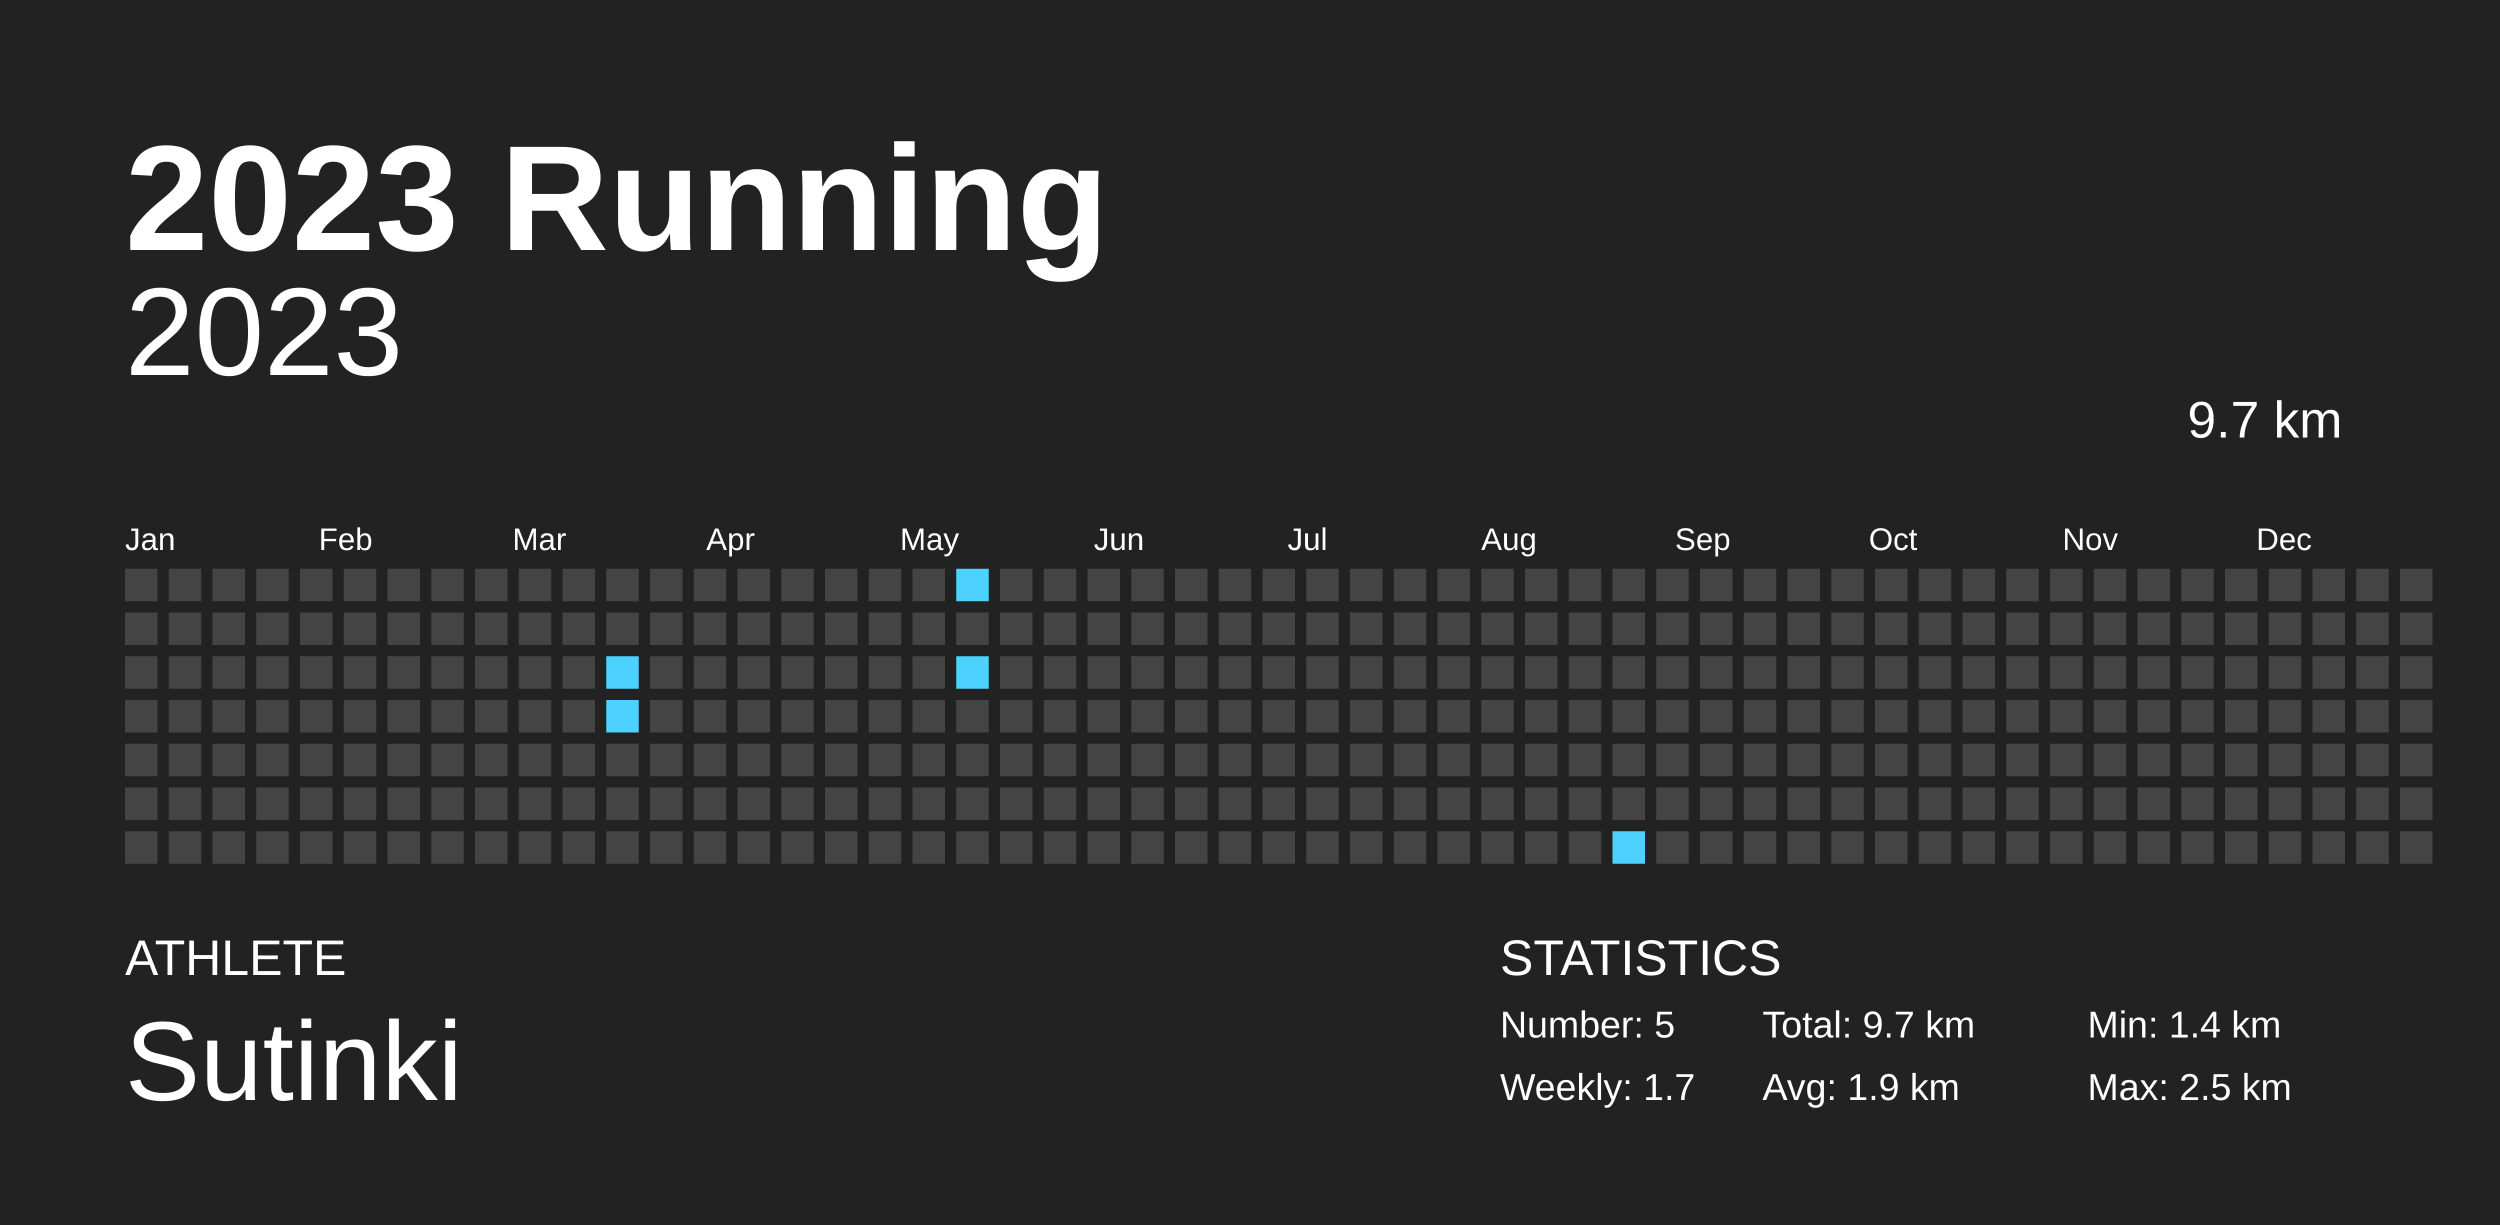
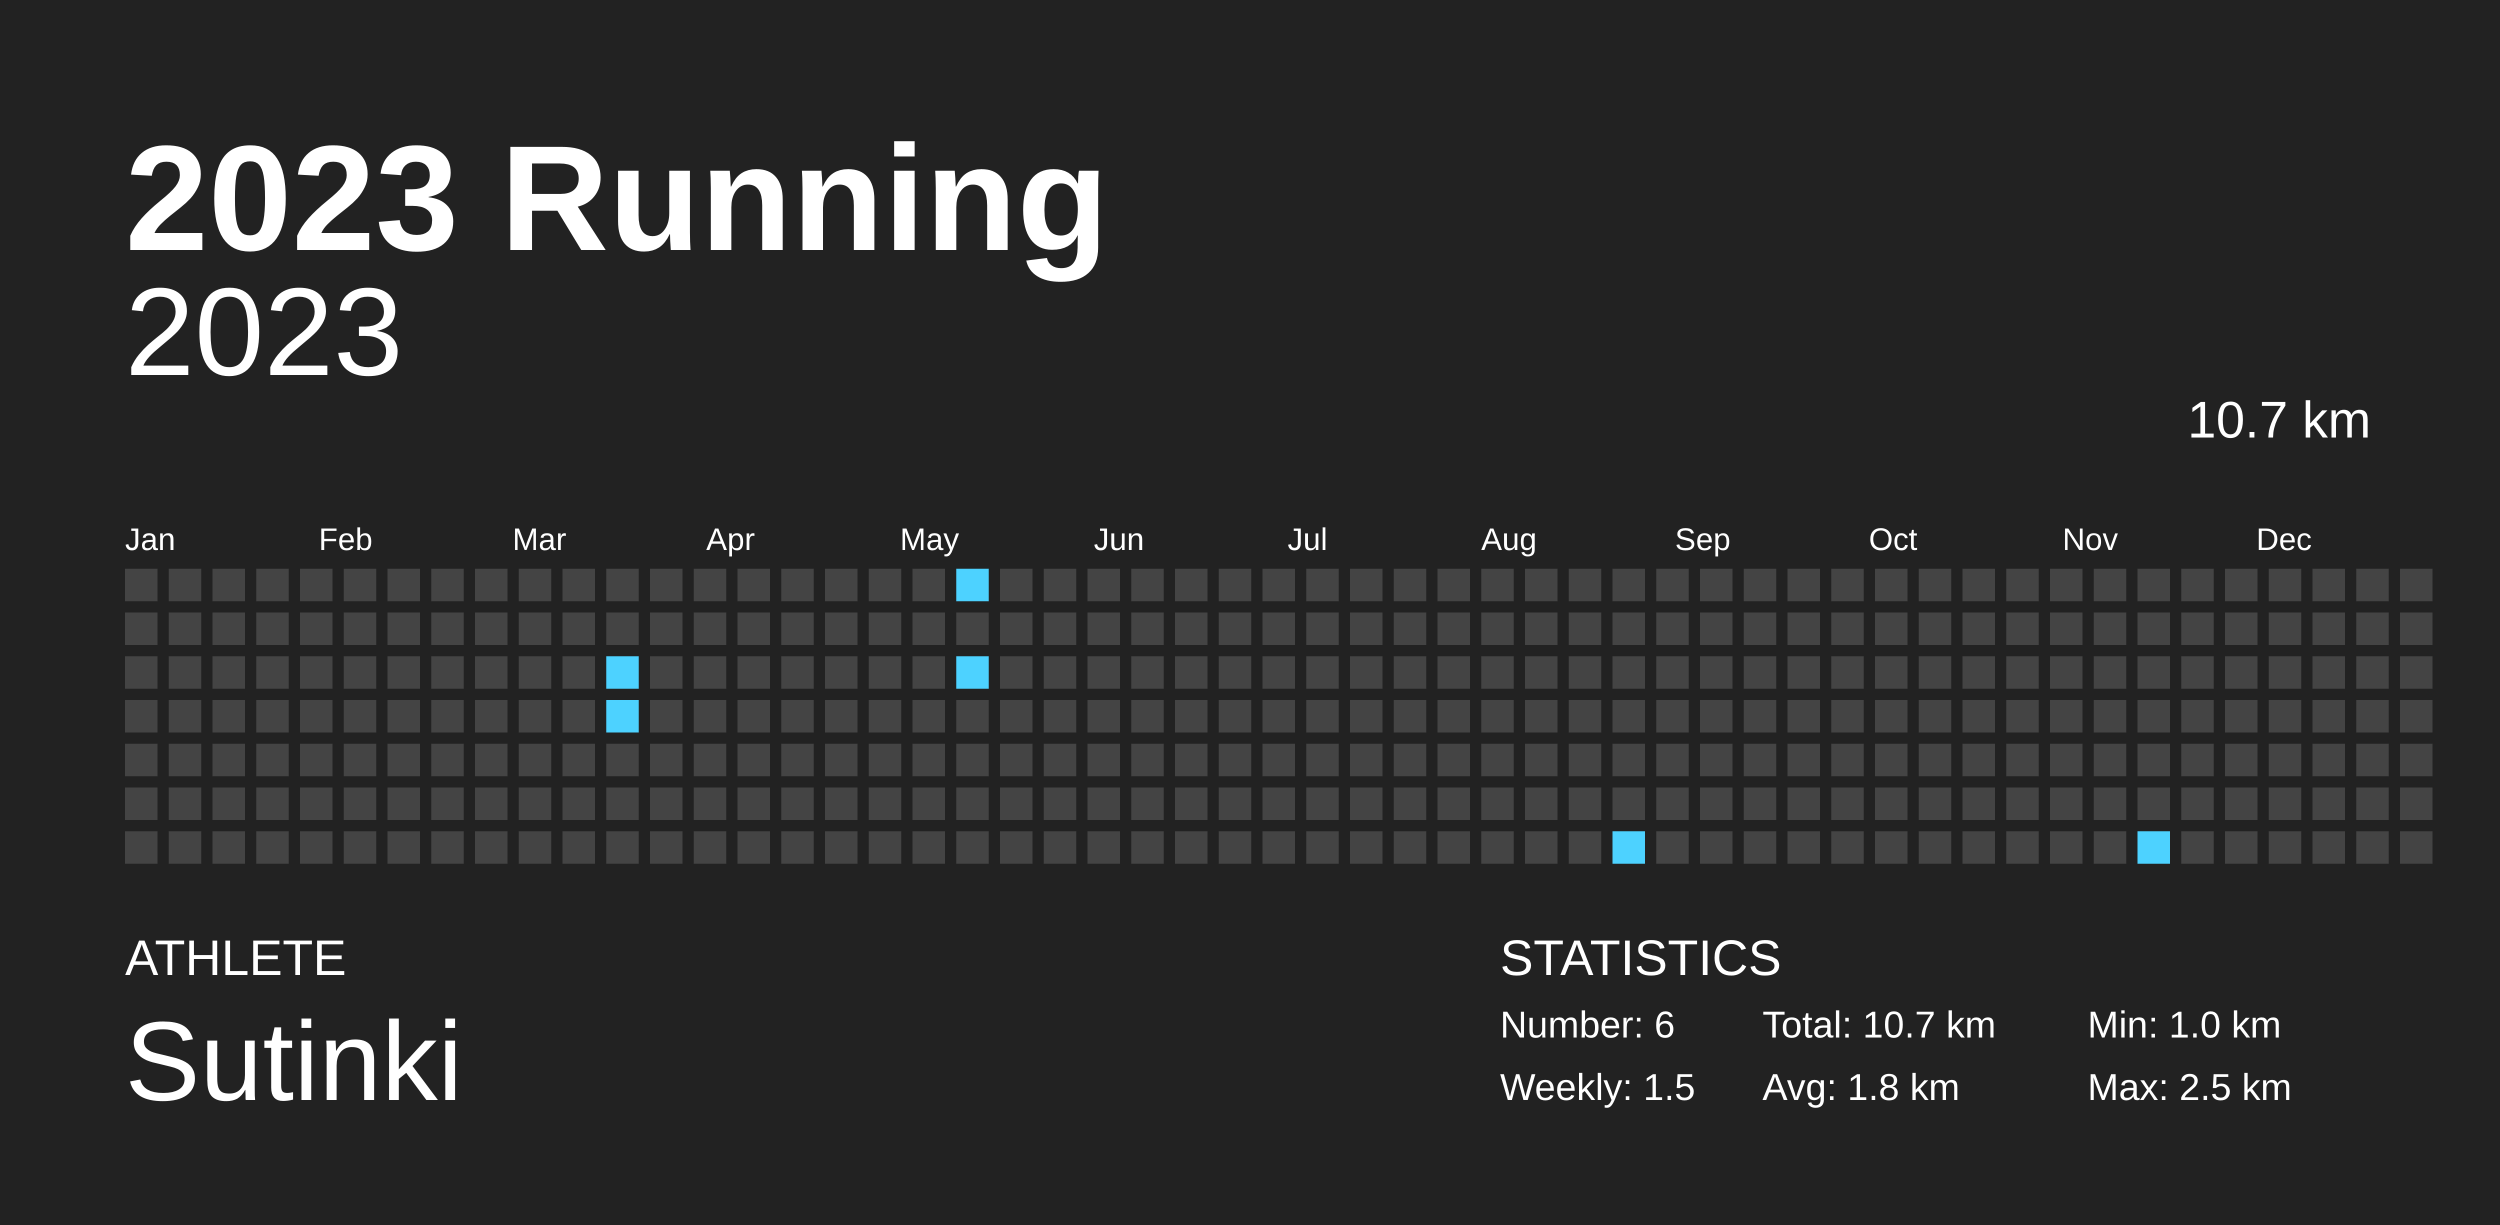
<svg xmlns="http://www.w3.org/2000/svg" baseProfile="full" height="98mm" version="1.1" viewBox="0,0,200,98" width="200mm">
  <defs />
  <rect fill="#222222" height="98" width="200" x="0" y="0" />
  <text fill="#FFFFFF" style="font-size:12px; font-family:Arial; font-weight:bold;" x="10" y="20">2023 Running</text>
  <text fill="#FFFFFF" style="font-size:4px; font-family:Arial" x="10" y="78">ATHLETE</text>
  <text fill="#FFFFFF" style="font-size:9px; font-family:Arial" x="10" y="88">Sutinki</text>
  <text fill="#FFFFFF" style="font-size:4px; font-family:Arial" x="120" y="78">STATISTICS</text>
-   <text fill="#FFFFFF" style="font-size:3px; font-family:Arial" x="120" y="83">Number: 5</text>
-   <text fill="#FFFFFF" style="font-size:3px; font-family:Arial" x="120" y="88">Weekly: 1.7</text>
-   <text fill="#FFFFFF" style="font-size:3px; font-family:Arial" x="141" y="83">Total: 9.7 km</text>
-   <text fill="#FFFFFF" style="font-size:3px; font-family:Arial" x="141" y="88">Avg: 1.9 km</text>
-   <text fill="#FFFFFF" style="font-size:3px; font-family:Arial" x="167" y="83">Min: 1.4 km</text>
+   <text fill="#FFFFFF" style="font-size:3px; font-family:Arial" x="120" y="83">Number: 6</text>
+   <text fill="#FFFFFF" style="font-size:3px; font-family:Arial" x="120" y="88">Weekly: 1.5</text>
+   <text fill="#FFFFFF" style="font-size:3px; font-family:Arial" x="141" y="83">Total: 10.7 km</text>
+   <text fill="#FFFFFF" style="font-size:3px; font-family:Arial" x="141" y="88">Avg: 1.8 km</text>
+   <text fill="#FFFFFF" style="font-size:3px; font-family:Arial" x="167" y="83">Min: 1.0 km</text>
  <text fill="#FFFFFF" style="font-size:3px; font-family:Arial" x="167" y="88">Max: 2.5 km</text>
  <text alignment-baseline="hanging" fill="#FFFFFF" style="font-size:10.0px; font-family:Arial;" x="10" y="30">2023</text>
-   <text alignment-baseline="hanging" fill="#FFFFFF" style="font-size:4.125px; font-family:Arial;" x="175" y="35">9.7 km</text>
+   <text alignment-baseline="hanging" fill="#FFFFFF" style="font-size:4.125px; font-family:Arial;" x="175" y="35">10.7 km</text>
  <text fill="#FFFFFF" style="font-size:2.5px; font-family:Arial" x="10.0" y="44">Jan</text>
  <text fill="#FFFFFF" style="font-size:2.5px; font-family:Arial" x="25.5" y="44">Feb</text>
  <text fill="#FFFFFF" style="font-size:2.5px; font-family:Arial" x="41.0" y="44">Mar</text>
  <text fill="#FFFFFF" style="font-size:2.5px; font-family:Arial" x="56.5" y="44">Apr</text>
  <text fill="#FFFFFF" style="font-size:2.5px; font-family:Arial" x="72.0" y="44">May</text>
  <text fill="#FFFFFF" style="font-size:2.5px; font-family:Arial" x="87.5" y="44">Jun</text>
  <text fill="#FFFFFF" style="font-size:2.5px; font-family:Arial" x="103.0" y="44">Jul</text>
  <text fill="#FFFFFF" style="font-size:2.5px; font-family:Arial" x="118.5" y="44">Aug</text>
  <text fill="#FFFFFF" style="font-size:2.5px; font-family:Arial" x="134.0" y="44">Sep</text>
  <text fill="#FFFFFF" style="font-size:2.5px; font-family:Arial" x="149.5" y="44">Oct</text>
  <text fill="#FFFFFF" style="font-size:2.5px; font-family:Arial" x="165.0" y="44">Nov</text>
  <text fill="#FFFFFF" style="font-size:2.5px; font-family:Arial" x="180.5" y="44">Dec</text>
  <rect fill="#444444" height="2.6" width="2.6" x="10.0" y="45.5" />
  <rect fill="#444444" height="2.6" width="2.6" x="10.0" y="49.0" />
  <rect fill="#444444" height="2.6" width="2.6" x="10.0" y="52.5" />
  <rect fill="#444444" height="2.6" width="2.6" x="10.0" y="56.0" />
  <rect fill="#444444" height="2.6" width="2.6" x="10.0" y="59.5" />
  <rect fill="#444444" height="2.6" width="2.6" x="10.0" y="63.0" />
  <rect fill="#444444" height="2.6" width="2.6" x="10.0" y="66.5" />
  <rect fill="#444444" height="2.6" width="2.6" x="13.5" y="45.5" />
  <rect fill="#444444" height="2.6" width="2.6" x="13.5" y="49.0" />
  <rect fill="#444444" height="2.6" width="2.6" x="13.5" y="52.5" />
  <rect fill="#444444" height="2.6" width="2.6" x="13.5" y="56.0" />
  <rect fill="#444444" height="2.6" width="2.6" x="13.5" y="59.5" />
  <rect fill="#444444" height="2.6" width="2.6" x="13.5" y="63.0" />
  <rect fill="#444444" height="2.6" width="2.6" x="13.5" y="66.5" />
  <rect fill="#444444" height="2.6" width="2.6" x="17.0" y="45.5" />
  <rect fill="#444444" height="2.6" width="2.6" x="17.0" y="49.0" />
  <rect fill="#444444" height="2.6" width="2.6" x="17.0" y="52.5" />
  <rect fill="#444444" height="2.6" width="2.6" x="17.0" y="56.0" />
  <rect fill="#444444" height="2.6" width="2.6" x="17.0" y="59.5" />
  <rect fill="#444444" height="2.6" width="2.6" x="17.0" y="63.0" />
  <rect fill="#444444" height="2.6" width="2.6" x="17.0" y="66.5" />
  <rect fill="#444444" height="2.6" width="2.6" x="20.5" y="45.5" />
  <rect fill="#444444" height="2.6" width="2.6" x="20.5" y="49.0" />
  <rect fill="#444444" height="2.6" width="2.6" x="20.5" y="52.5" />
  <rect fill="#444444" height="2.6" width="2.6" x="20.5" y="56.0" />
  <rect fill="#444444" height="2.6" width="2.6" x="20.5" y="59.5" />
  <rect fill="#444444" height="2.6" width="2.6" x="20.5" y="63.0" />
  <rect fill="#444444" height="2.6" width="2.6" x="20.5" y="66.5" />
  <rect fill="#444444" height="2.6" width="2.6" x="24.0" y="45.5" />
  <rect fill="#444444" height="2.6" width="2.6" x="24.0" y="49.0" />
  <rect fill="#444444" height="2.6" width="2.6" x="24.0" y="52.5" />
  <rect fill="#444444" height="2.6" width="2.6" x="24.0" y="56.0" />
  <rect fill="#444444" height="2.6" width="2.6" x="24.0" y="59.5" />
  <rect fill="#444444" height="2.6" width="2.6" x="24.0" y="63.0" />
  <rect fill="#444444" height="2.6" width="2.6" x="24.0" y="66.5" />
  <rect fill="#444444" height="2.6" width="2.6" x="27.5" y="45.5" />
  <rect fill="#444444" height="2.6" width="2.6" x="27.5" y="49.0" />
  <rect fill="#444444" height="2.6" width="2.6" x="27.5" y="52.5" />
  <rect fill="#444444" height="2.6" width="2.6" x="27.5" y="56.0" />
  <rect fill="#444444" height="2.6" width="2.6" x="27.5" y="59.5" />
  <rect fill="#444444" height="2.6" width="2.6" x="27.5" y="63.0" />
  <rect fill="#444444" height="2.6" width="2.6" x="27.5" y="66.5" />
  <rect fill="#444444" height="2.6" width="2.6" x="31.0" y="45.5" />
  <rect fill="#444444" height="2.6" width="2.6" x="31.0" y="49.0" />
  <rect fill="#444444" height="2.6" width="2.6" x="31.0" y="52.5" />
  <rect fill="#444444" height="2.6" width="2.6" x="31.0" y="56.0" />
  <rect fill="#444444" height="2.6" width="2.6" x="31.0" y="59.5" />
  <rect fill="#444444" height="2.6" width="2.6" x="31.0" y="63.0" />
  <rect fill="#444444" height="2.6" width="2.6" x="31.0" y="66.5" />
  <rect fill="#444444" height="2.6" width="2.6" x="34.5" y="45.5" />
  <rect fill="#444444" height="2.6" width="2.6" x="34.5" y="49.0" />
  <rect fill="#444444" height="2.6" width="2.6" x="34.5" y="52.5" />
  <rect fill="#444444" height="2.6" width="2.6" x="34.5" y="56.0" />
  <rect fill="#444444" height="2.6" width="2.6" x="34.5" y="59.5" />
  <rect fill="#444444" height="2.6" width="2.6" x="34.5" y="63.0" />
  <rect fill="#444444" height="2.6" width="2.6" x="34.5" y="66.5" />
  <rect fill="#444444" height="2.6" width="2.6" x="38.0" y="45.5" />
  <rect fill="#444444" height="2.6" width="2.6" x="38.0" y="49.0" />
  <rect fill="#444444" height="2.6" width="2.6" x="38.0" y="52.5" />
  <rect fill="#444444" height="2.6" width="2.6" x="38.0" y="56.0" />
  <rect fill="#444444" height="2.6" width="2.6" x="38.0" y="59.5" />
  <rect fill="#444444" height="2.6" width="2.6" x="38.0" y="63.0" />
  <rect fill="#444444" height="2.6" width="2.6" x="38.0" y="66.5" />
  <rect fill="#444444" height="2.6" width="2.6" x="41.5" y="45.5" />
  <rect fill="#444444" height="2.6" width="2.6" x="41.5" y="49.0" />
  <rect fill="#444444" height="2.6" width="2.6" x="41.5" y="52.5" />
  <rect fill="#444444" height="2.6" width="2.6" x="41.5" y="56.0" />
  <rect fill="#444444" height="2.6" width="2.6" x="41.5" y="59.5" />
  <rect fill="#444444" height="2.6" width="2.6" x="41.5" y="63.0" />
  <rect fill="#444444" height="2.6" width="2.6" x="41.5" y="66.5" />
  <rect fill="#444444" height="2.6" width="2.6" x="45.0" y="45.5" />
  <rect fill="#444444" height="2.6" width="2.6" x="45.0" y="49.0" />
  <rect fill="#444444" height="2.6" width="2.6" x="45.0" y="52.5" />
  <rect fill="#444444" height="2.6" width="2.6" x="45.0" y="56.0" />
  <rect fill="#444444" height="2.6" width="2.6" x="45.0" y="59.5" />
  <rect fill="#444444" height="2.6" width="2.6" x="45.0" y="63.0" />
  <rect fill="#444444" height="2.6" width="2.6" x="45.0" y="66.5" />
  <rect fill="#444444" height="2.6" width="2.6" x="48.5" y="45.5" />
  <rect fill="#444444" height="2.6" width="2.6" x="48.5" y="49.0" />
  <rect fill="#4dd2ff" height="2.6" width="2.6" x="48.5" y="52.5" />
  <rect fill="#4dd2ff" height="2.6" width="2.6" x="48.5" y="56.0" />
  <rect fill="#444444" height="2.6" width="2.6" x="48.5" y="59.5" />
  <rect fill="#444444" height="2.6" width="2.6" x="48.5" y="63.0" />
  <rect fill="#444444" height="2.6" width="2.6" x="48.5" y="66.5" />
  <rect fill="#444444" height="2.6" width="2.6" x="52.0" y="45.5" />
  <rect fill="#444444" height="2.6" width="2.6" x="52.0" y="49.0" />
  <rect fill="#444444" height="2.6" width="2.6" x="52.0" y="52.5" />
  <rect fill="#444444" height="2.6" width="2.6" x="52.0" y="56.0" />
  <rect fill="#444444" height="2.6" width="2.6" x="52.0" y="59.5" />
  <rect fill="#444444" height="2.6" width="2.6" x="52.0" y="63.0" />
  <rect fill="#444444" height="2.6" width="2.6" x="52.0" y="66.5" />
  <rect fill="#444444" height="2.6" width="2.6" x="55.5" y="45.5" />
  <rect fill="#444444" height="2.6" width="2.6" x="55.5" y="49.0" />
  <rect fill="#444444" height="2.6" width="2.6" x="55.5" y="52.5" />
  <rect fill="#444444" height="2.6" width="2.6" x="55.5" y="56.0" />
  <rect fill="#444444" height="2.6" width="2.6" x="55.5" y="59.5" />
  <rect fill="#444444" height="2.6" width="2.6" x="55.5" y="63.0" />
  <rect fill="#444444" height="2.6" width="2.6" x="55.5" y="66.5" />
  <rect fill="#444444" height="2.6" width="2.6" x="59.0" y="45.5" />
  <rect fill="#444444" height="2.6" width="2.6" x="59.0" y="49.0" />
  <rect fill="#444444" height="2.6" width="2.6" x="59.0" y="52.5" />
  <rect fill="#444444" height="2.6" width="2.6" x="59.0" y="56.0" />
  <rect fill="#444444" height="2.6" width="2.6" x="59.0" y="59.5" />
  <rect fill="#444444" height="2.6" width="2.6" x="59.0" y="63.0" />
  <rect fill="#444444" height="2.6" width="2.6" x="59.0" y="66.5" />
  <rect fill="#444444" height="2.6" width="2.6" x="62.5" y="45.5" />
  <rect fill="#444444" height="2.6" width="2.6" x="62.5" y="49.0" />
  <rect fill="#444444" height="2.6" width="2.6" x="62.5" y="52.5" />
  <rect fill="#444444" height="2.6" width="2.6" x="62.5" y="56.0" />
  <rect fill="#444444" height="2.6" width="2.6" x="62.5" y="59.5" />
  <rect fill="#444444" height="2.6" width="2.6" x="62.5" y="63.0" />
  <rect fill="#444444" height="2.6" width="2.6" x="62.5" y="66.5" />
  <rect fill="#444444" height="2.6" width="2.6" x="66.0" y="45.5" />
  <rect fill="#444444" height="2.6" width="2.6" x="66.0" y="49.0" />
  <rect fill="#444444" height="2.6" width="2.6" x="66.0" y="52.5" />
  <rect fill="#444444" height="2.6" width="2.6" x="66.0" y="56.0" />
  <rect fill="#444444" height="2.6" width="2.6" x="66.0" y="59.5" />
  <rect fill="#444444" height="2.6" width="2.6" x="66.0" y="63.0" />
  <rect fill="#444444" height="2.6" width="2.6" x="66.0" y="66.5" />
  <rect fill="#444444" height="2.6" width="2.6" x="69.5" y="45.5" />
  <rect fill="#444444" height="2.6" width="2.6" x="69.5" y="49.0" />
  <rect fill="#444444" height="2.6" width="2.6" x="69.5" y="52.5" />
  <rect fill="#444444" height="2.6" width="2.6" x="69.5" y="56.0" />
  <rect fill="#444444" height="2.6" width="2.6" x="69.5" y="59.5" />
  <rect fill="#444444" height="2.6" width="2.6" x="69.5" y="63.0" />
  <rect fill="#444444" height="2.6" width="2.6" x="69.5" y="66.5" />
  <rect fill="#444444" height="2.6" width="2.6" x="73.0" y="45.5" />
  <rect fill="#444444" height="2.6" width="2.6" x="73.0" y="49.0" />
  <rect fill="#444444" height="2.6" width="2.6" x="73.0" y="52.5" />
  <rect fill="#444444" height="2.6" width="2.6" x="73.0" y="56.0" />
  <rect fill="#444444" height="2.6" width="2.6" x="73.0" y="59.5" />
  <rect fill="#444444" height="2.6" width="2.6" x="73.0" y="63.0" />
  <rect fill="#444444" height="2.6" width="2.6" x="73.0" y="66.5" />
  <rect fill="#4dd2ff" height="2.6" width="2.6" x="76.5" y="45.5" />
  <rect fill="#444444" height="2.6" width="2.6" x="76.5" y="49.0" />
  <rect fill="#4dd2ff" height="2.6" width="2.6" x="76.5" y="52.5" />
  <rect fill="#444444" height="2.6" width="2.6" x="76.5" y="56.0" />
  <rect fill="#444444" height="2.6" width="2.6" x="76.5" y="59.5" />
  <rect fill="#444444" height="2.6" width="2.6" x="76.5" y="63.0" />
  <rect fill="#444444" height="2.6" width="2.6" x="76.5" y="66.5" />
  <rect fill="#444444" height="2.6" width="2.6" x="80.0" y="45.5" />
  <rect fill="#444444" height="2.6" width="2.6" x="80.0" y="49.0" />
  <rect fill="#444444" height="2.6" width="2.6" x="80.0" y="52.5" />
  <rect fill="#444444" height="2.6" width="2.6" x="80.0" y="56.0" />
  <rect fill="#444444" height="2.6" width="2.6" x="80.0" y="59.5" />
  <rect fill="#444444" height="2.6" width="2.6" x="80.0" y="63.0" />
  <rect fill="#444444" height="2.6" width="2.6" x="80.0" y="66.5" />
  <rect fill="#444444" height="2.6" width="2.6" x="83.5" y="45.5" />
  <rect fill="#444444" height="2.6" width="2.6" x="83.5" y="49.0" />
  <rect fill="#444444" height="2.6" width="2.6" x="83.5" y="52.5" />
  <rect fill="#444444" height="2.6" width="2.6" x="83.5" y="56.0" />
  <rect fill="#444444" height="2.6" width="2.6" x="83.5" y="59.5" />
  <rect fill="#444444" height="2.6" width="2.6" x="83.5" y="63.0" />
  <rect fill="#444444" height="2.6" width="2.6" x="83.5" y="66.5" />
  <rect fill="#444444" height="2.6" width="2.6" x="87.0" y="45.5" />
  <rect fill="#444444" height="2.6" width="2.6" x="87.0" y="49.0" />
  <rect fill="#444444" height="2.6" width="2.6" x="87.0" y="52.5" />
  <rect fill="#444444" height="2.6" width="2.6" x="87.0" y="56.0" />
  <rect fill="#444444" height="2.6" width="2.6" x="87.0" y="59.5" />
  <rect fill="#444444" height="2.6" width="2.6" x="87.0" y="63.0" />
  <rect fill="#444444" height="2.6" width="2.6" x="87.0" y="66.5" />
  <rect fill="#444444" height="2.6" width="2.6" x="90.5" y="45.5" />
  <rect fill="#444444" height="2.6" width="2.6" x="90.5" y="49.0" />
  <rect fill="#444444" height="2.6" width="2.6" x="90.5" y="52.5" />
  <rect fill="#444444" height="2.6" width="2.6" x="90.5" y="56.0" />
  <rect fill="#444444" height="2.6" width="2.6" x="90.5" y="59.5" />
  <rect fill="#444444" height="2.6" width="2.6" x="90.5" y="63.0" />
  <rect fill="#444444" height="2.6" width="2.6" x="90.5" y="66.5" />
  <rect fill="#444444" height="2.6" width="2.6" x="94.0" y="45.5" />
  <rect fill="#444444" height="2.6" width="2.6" x="94.0" y="49.0" />
  <rect fill="#444444" height="2.6" width="2.6" x="94.0" y="52.5" />
  <rect fill="#444444" height="2.6" width="2.6" x="94.0" y="56.0" />
  <rect fill="#444444" height="2.6" width="2.6" x="94.0" y="59.5" />
  <rect fill="#444444" height="2.6" width="2.6" x="94.0" y="63.0" />
  <rect fill="#444444" height="2.6" width="2.6" x="94.0" y="66.5" />
  <rect fill="#444444" height="2.6" width="2.6" x="97.5" y="45.5" />
  <rect fill="#444444" height="2.6" width="2.6" x="97.5" y="49.0" />
  <rect fill="#444444" height="2.6" width="2.6" x="97.5" y="52.5" />
  <rect fill="#444444" height="2.6" width="2.6" x="97.5" y="56.0" />
  <rect fill="#444444" height="2.6" width="2.6" x="97.5" y="59.5" />
  <rect fill="#444444" height="2.6" width="2.6" x="97.5" y="63.0" />
  <rect fill="#444444" height="2.6" width="2.6" x="97.5" y="66.5" />
  <rect fill="#444444" height="2.6" width="2.6" x="101.0" y="45.5" />
  <rect fill="#444444" height="2.6" width="2.6" x="101.0" y="49.0" />
  <rect fill="#444444" height="2.6" width="2.6" x="101.0" y="52.5" />
  <rect fill="#444444" height="2.6" width="2.6" x="101.0" y="56.0" />
  <rect fill="#444444" height="2.6" width="2.6" x="101.0" y="59.5" />
  <rect fill="#444444" height="2.6" width="2.6" x="101.0" y="63.0" />
  <rect fill="#444444" height="2.6" width="2.6" x="101.0" y="66.5" />
  <rect fill="#444444" height="2.6" width="2.6" x="104.5" y="45.5" />
  <rect fill="#444444" height="2.6" width="2.6" x="104.5" y="49.0" />
  <rect fill="#444444" height="2.6" width="2.6" x="104.5" y="52.5" />
  <rect fill="#444444" height="2.6" width="2.6" x="104.5" y="56.0" />
  <rect fill="#444444" height="2.6" width="2.6" x="104.5" y="59.5" />
  <rect fill="#444444" height="2.6" width="2.6" x="104.5" y="63.0" />
  <rect fill="#444444" height="2.6" width="2.6" x="104.5" y="66.5" />
  <rect fill="#444444" height="2.6" width="2.6" x="108.0" y="45.5" />
  <rect fill="#444444" height="2.6" width="2.6" x="108.0" y="49.0" />
  <rect fill="#444444" height="2.6" width="2.6" x="108.0" y="52.5" />
  <rect fill="#444444" height="2.6" width="2.6" x="108.0" y="56.0" />
  <rect fill="#444444" height="2.6" width="2.6" x="108.0" y="59.5" />
  <rect fill="#444444" height="2.6" width="2.6" x="108.0" y="63.0" />
  <rect fill="#444444" height="2.6" width="2.6" x="108.0" y="66.5" />
  <rect fill="#444444" height="2.6" width="2.6" x="111.5" y="45.5" />
  <rect fill="#444444" height="2.6" width="2.6" x="111.5" y="49.0" />
  <rect fill="#444444" height="2.6" width="2.6" x="111.5" y="52.5" />
  <rect fill="#444444" height="2.6" width="2.6" x="111.5" y="56.0" />
  <rect fill="#444444" height="2.6" width="2.6" x="111.5" y="59.5" />
  <rect fill="#444444" height="2.6" width="2.6" x="111.5" y="63.0" />
  <rect fill="#444444" height="2.6" width="2.6" x="111.5" y="66.5" />
  <rect fill="#444444" height="2.6" width="2.6" x="115.0" y="45.5" />
  <rect fill="#444444" height="2.6" width="2.6" x="115.0" y="49.0" />
  <rect fill="#444444" height="2.6" width="2.6" x="115.0" y="52.5" />
  <rect fill="#444444" height="2.6" width="2.6" x="115.0" y="56.0" />
  <rect fill="#444444" height="2.6" width="2.6" x="115.0" y="59.5" />
  <rect fill="#444444" height="2.6" width="2.6" x="115.0" y="63.0" />
  <rect fill="#444444" height="2.6" width="2.6" x="115.0" y="66.5" />
  <rect fill="#444444" height="2.6" width="2.6" x="118.5" y="45.5" />
  <rect fill="#444444" height="2.6" width="2.6" x="118.5" y="49.0" />
  <rect fill="#444444" height="2.6" width="2.6" x="118.5" y="52.5" />
  <rect fill="#444444" height="2.6" width="2.6" x="118.5" y="56.0" />
  <rect fill="#444444" height="2.6" width="2.6" x="118.5" y="59.5" />
  <rect fill="#444444" height="2.6" width="2.6" x="118.5" y="63.0" />
  <rect fill="#444444" height="2.6" width="2.6" x="118.5" y="66.5" />
  <rect fill="#444444" height="2.6" width="2.6" x="122.0" y="45.5" />
  <rect fill="#444444" height="2.6" width="2.6" x="122.0" y="49.0" />
  <rect fill="#444444" height="2.6" width="2.6" x="122.0" y="52.5" />
  <rect fill="#444444" height="2.6" width="2.6" x="122.0" y="56.0" />
  <rect fill="#444444" height="2.6" width="2.6" x="122.0" y="59.5" />
  <rect fill="#444444" height="2.6" width="2.6" x="122.0" y="63.0" />
  <rect fill="#444444" height="2.6" width="2.6" x="122.0" y="66.5" />
  <rect fill="#444444" height="2.6" width="2.6" x="125.5" y="45.5" />
  <rect fill="#444444" height="2.6" width="2.6" x="125.5" y="49.0" />
  <rect fill="#444444" height="2.6" width="2.6" x="125.5" y="52.5" />
  <rect fill="#444444" height="2.6" width="2.6" x="125.5" y="56.0" />
  <rect fill="#444444" height="2.6" width="2.6" x="125.5" y="59.5" />
  <rect fill="#444444" height="2.6" width="2.6" x="125.5" y="63.0" />
  <rect fill="#444444" height="2.6" width="2.6" x="125.5" y="66.5" />
  <rect fill="#444444" height="2.6" width="2.6" x="129.0" y="45.5" />
  <rect fill="#444444" height="2.6" width="2.6" x="129.0" y="49.0" />
  <rect fill="#444444" height="2.6" width="2.6" x="129.0" y="52.5" />
  <rect fill="#444444" height="2.6" width="2.6" x="129.0" y="56.0" />
  <rect fill="#444444" height="2.6" width="2.6" x="129.0" y="59.5" />
  <rect fill="#444444" height="2.6" width="2.6" x="129.0" y="63.0" />
  <rect fill="#4dd2ff" height="2.6" width="2.6" x="129.0" y="66.5" />
  <rect fill="#444444" height="2.6" width="2.6" x="132.5" y="45.5" />
  <rect fill="#444444" height="2.6" width="2.6" x="132.5" y="49.0" />
  <rect fill="#444444" height="2.6" width="2.6" x="132.5" y="52.5" />
  <rect fill="#444444" height="2.6" width="2.6" x="132.5" y="56.0" />
  <rect fill="#444444" height="2.6" width="2.6" x="132.5" y="59.5" />
  <rect fill="#444444" height="2.6" width="2.6" x="132.5" y="63.0" />
  <rect fill="#444444" height="2.6" width="2.6" x="132.5" y="66.5" />
  <rect fill="#444444" height="2.6" width="2.6" x="136.0" y="45.5" />
  <rect fill="#444444" height="2.6" width="2.6" x="136.0" y="49.0" />
  <rect fill="#444444" height="2.6" width="2.6" x="136.0" y="52.5" />
  <rect fill="#444444" height="2.6" width="2.6" x="136.0" y="56.0" />
  <rect fill="#444444" height="2.6" width="2.6" x="136.0" y="59.5" />
  <rect fill="#444444" height="2.6" width="2.6" x="136.0" y="63.0" />
  <rect fill="#444444" height="2.6" width="2.6" x="136.0" y="66.5" />
  <rect fill="#444444" height="2.6" width="2.6" x="139.5" y="45.5" />
  <rect fill="#444444" height="2.6" width="2.6" x="139.5" y="49.0" />
  <rect fill="#444444" height="2.6" width="2.6" x="139.5" y="52.5" />
  <rect fill="#444444" height="2.6" width="2.6" x="139.5" y="56.0" />
  <rect fill="#444444" height="2.6" width="2.6" x="139.5" y="59.5" />
  <rect fill="#444444" height="2.6" width="2.6" x="139.5" y="63.0" />
  <rect fill="#444444" height="2.6" width="2.6" x="139.5" y="66.5" />
  <rect fill="#444444" height="2.6" width="2.6" x="143.0" y="45.5" />
  <rect fill="#444444" height="2.6" width="2.6" x="143.0" y="49.0" />
  <rect fill="#444444" height="2.6" width="2.6" x="143.0" y="52.5" />
  <rect fill="#444444" height="2.6" width="2.6" x="143.0" y="56.0" />
  <rect fill="#444444" height="2.6" width="2.6" x="143.0" y="59.5" />
  <rect fill="#444444" height="2.6" width="2.6" x="143.0" y="63.0" />
  <rect fill="#444444" height="2.6" width="2.6" x="143.0" y="66.5" />
  <rect fill="#444444" height="2.6" width="2.6" x="146.5" y="45.5" />
  <rect fill="#444444" height="2.6" width="2.6" x="146.5" y="49.0" />
  <rect fill="#444444" height="2.6" width="2.6" x="146.5" y="52.5" />
  <rect fill="#444444" height="2.6" width="2.6" x="146.5" y="56.0" />
  <rect fill="#444444" height="2.6" width="2.6" x="146.5" y="59.5" />
  <rect fill="#444444" height="2.6" width="2.6" x="146.5" y="63.0" />
  <rect fill="#444444" height="2.6" width="2.6" x="146.5" y="66.5" />
  <rect fill="#444444" height="2.6" width="2.6" x="150.0" y="45.5" />
  <rect fill="#444444" height="2.6" width="2.6" x="150.0" y="49.0" />
  <rect fill="#444444" height="2.6" width="2.6" x="150.0" y="52.5" />
  <rect fill="#444444" height="2.6" width="2.6" x="150.0" y="56.0" />
  <rect fill="#444444" height="2.6" width="2.6" x="150.0" y="59.5" />
  <rect fill="#444444" height="2.6" width="2.6" x="150.0" y="63.0" />
  <rect fill="#444444" height="2.6" width="2.6" x="150.0" y="66.5" />
  <rect fill="#444444" height="2.6" width="2.6" x="153.5" y="45.5" />
  <rect fill="#444444" height="2.6" width="2.6" x="153.5" y="49.0" />
  <rect fill="#444444" height="2.6" width="2.6" x="153.5" y="52.5" />
  <rect fill="#444444" height="2.6" width="2.6" x="153.5" y="56.0" />
  <rect fill="#444444" height="2.6" width="2.6" x="153.5" y="59.5" />
  <rect fill="#444444" height="2.6" width="2.6" x="153.5" y="63.0" />
  <rect fill="#444444" height="2.6" width="2.6" x="153.5" y="66.5" />
  <rect fill="#444444" height="2.6" width="2.6" x="157.0" y="45.5" />
  <rect fill="#444444" height="2.6" width="2.6" x="157.0" y="49.0" />
  <rect fill="#444444" height="2.6" width="2.6" x="157.0" y="52.5" />
  <rect fill="#444444" height="2.6" width="2.6" x="157.0" y="56.0" />
  <rect fill="#444444" height="2.6" width="2.6" x="157.0" y="59.5" />
  <rect fill="#444444" height="2.6" width="2.6" x="157.0" y="63.0" />
  <rect fill="#444444" height="2.6" width="2.6" x="157.0" y="66.5" />
  <rect fill="#444444" height="2.6" width="2.6" x="160.5" y="45.5" />
  <rect fill="#444444" height="2.6" width="2.6" x="160.5" y="49.0" />
  <rect fill="#444444" height="2.6" width="2.6" x="160.5" y="52.5" />
  <rect fill="#444444" height="2.6" width="2.6" x="160.5" y="56.0" />
  <rect fill="#444444" height="2.6" width="2.6" x="160.5" y="59.5" />
  <rect fill="#444444" height="2.6" width="2.6" x="160.5" y="63.0" />
  <rect fill="#444444" height="2.6" width="2.6" x="160.5" y="66.5" />
  <rect fill="#444444" height="2.6" width="2.6" x="164.0" y="45.5" />
  <rect fill="#444444" height="2.6" width="2.6" x="164.0" y="49.0" />
  <rect fill="#444444" height="2.6" width="2.6" x="164.0" y="52.5" />
  <rect fill="#444444" height="2.6" width="2.6" x="164.0" y="56.0" />
  <rect fill="#444444" height="2.6" width="2.6" x="164.0" y="59.5" />
  <rect fill="#444444" height="2.6" width="2.6" x="164.0" y="63.0" />
  <rect fill="#444444" height="2.6" width="2.6" x="164.0" y="66.5" />
  <rect fill="#444444" height="2.6" width="2.6" x="167.5" y="45.5" />
  <rect fill="#444444" height="2.6" width="2.6" x="167.5" y="49.0" />
  <rect fill="#444444" height="2.6" width="2.6" x="167.5" y="52.5" />
  <rect fill="#444444" height="2.6" width="2.6" x="167.5" y="56.0" />
  <rect fill="#444444" height="2.6" width="2.6" x="167.5" y="59.5" />
  <rect fill="#444444" height="2.6" width="2.6" x="167.5" y="63.0" />
  <rect fill="#444444" height="2.6" width="2.6" x="167.5" y="66.5" />
  <rect fill="#444444" height="2.6" width="2.6" x="171.0" y="45.5" />
  <rect fill="#444444" height="2.6" width="2.6" x="171.0" y="49.0" />
  <rect fill="#444444" height="2.6" width="2.6" x="171.0" y="52.5" />
  <rect fill="#444444" height="2.6" width="2.6" x="171.0" y="56.0" />
  <rect fill="#444444" height="2.6" width="2.6" x="171.0" y="59.5" />
  <rect fill="#444444" height="2.6" width="2.6" x="171.0" y="63.0" />
-   <rect fill="#444444" height="2.6" width="2.6" x="171.0" y="66.5" />
+   <rect fill="#4dd2ff" height="2.6" width="2.6" x="171.0" y="66.5" />
  <rect fill="#444444" height="2.6" width="2.6" x="174.5" y="45.5" />
  <rect fill="#444444" height="2.6" width="2.6" x="174.5" y="49.0" />
  <rect fill="#444444" height="2.6" width="2.6" x="174.5" y="52.5" />
  <rect fill="#444444" height="2.6" width="2.6" x="174.5" y="56.0" />
  <rect fill="#444444" height="2.6" width="2.6" x="174.5" y="59.5" />
  <rect fill="#444444" height="2.6" width="2.6" x="174.5" y="63.0" />
  <rect fill="#444444" height="2.6" width="2.6" x="174.5" y="66.5" />
  <rect fill="#444444" height="2.6" width="2.6" x="178.0" y="45.5" />
  <rect fill="#444444" height="2.6" width="2.6" x="178.0" y="49.0" />
  <rect fill="#444444" height="2.6" width="2.6" x="178.0" y="52.5" />
  <rect fill="#444444" height="2.6" width="2.6" x="178.0" y="56.0" />
  <rect fill="#444444" height="2.6" width="2.6" x="178.0" y="59.5" />
  <rect fill="#444444" height="2.6" width="2.6" x="178.0" y="63.0" />
  <rect fill="#444444" height="2.6" width="2.6" x="178.0" y="66.5" />
  <rect fill="#444444" height="2.6" width="2.6" x="181.5" y="45.5" />
  <rect fill="#444444" height="2.6" width="2.6" x="181.5" y="49.0" />
  <rect fill="#444444" height="2.6" width="2.6" x="181.5" y="52.5" />
  <rect fill="#444444" height="2.6" width="2.6" x="181.5" y="56.0" />
  <rect fill="#444444" height="2.6" width="2.6" x="181.5" y="59.5" />
  <rect fill="#444444" height="2.6" width="2.6" x="181.5" y="63.0" />
  <rect fill="#444444" height="2.6" width="2.6" x="181.5" y="66.5" />
  <rect fill="#444444" height="2.6" width="2.6" x="185.0" y="45.5" />
  <rect fill="#444444" height="2.6" width="2.6" x="185.0" y="49.0" />
  <rect fill="#444444" height="2.6" width="2.6" x="185.0" y="52.5" />
  <rect fill="#444444" height="2.6" width="2.6" x="185.0" y="56.0" />
  <rect fill="#444444" height="2.6" width="2.6" x="185.0" y="59.5" />
  <rect fill="#444444" height="2.6" width="2.6" x="185.0" y="63.0" />
  <rect fill="#444444" height="2.6" width="2.6" x="185.0" y="66.5" />
  <rect fill="#444444" height="2.6" width="2.6" x="188.5" y="45.5" />
  <rect fill="#444444" height="2.6" width="2.6" x="188.5" y="49.0" />
  <rect fill="#444444" height="2.6" width="2.6" x="188.5" y="52.5" />
  <rect fill="#444444" height="2.6" width="2.6" x="188.5" y="56.0" />
  <rect fill="#444444" height="2.6" width="2.6" x="188.5" y="59.5" />
  <rect fill="#444444" height="2.6" width="2.6" x="188.5" y="63.0" />
  <rect fill="#444444" height="2.6" width="2.6" x="188.5" y="66.5" />
  <rect fill="#444444" height="2.6" width="2.6" x="192.0" y="45.5" />
  <rect fill="#444444" height="2.6" width="2.6" x="192.0" y="49.0" />
  <rect fill="#444444" height="2.6" width="2.6" x="192.0" y="52.5" />
  <rect fill="#444444" height="2.6" width="2.6" x="192.0" y="56.0" />
  <rect fill="#444444" height="2.6" width="2.6" x="192.0" y="59.5" />
  <rect fill="#444444" height="2.6" width="2.6" x="192.0" y="63.0" />
  <rect fill="#444444" height="2.6" width="2.6" x="192.0" y="66.5" />
</svg>
